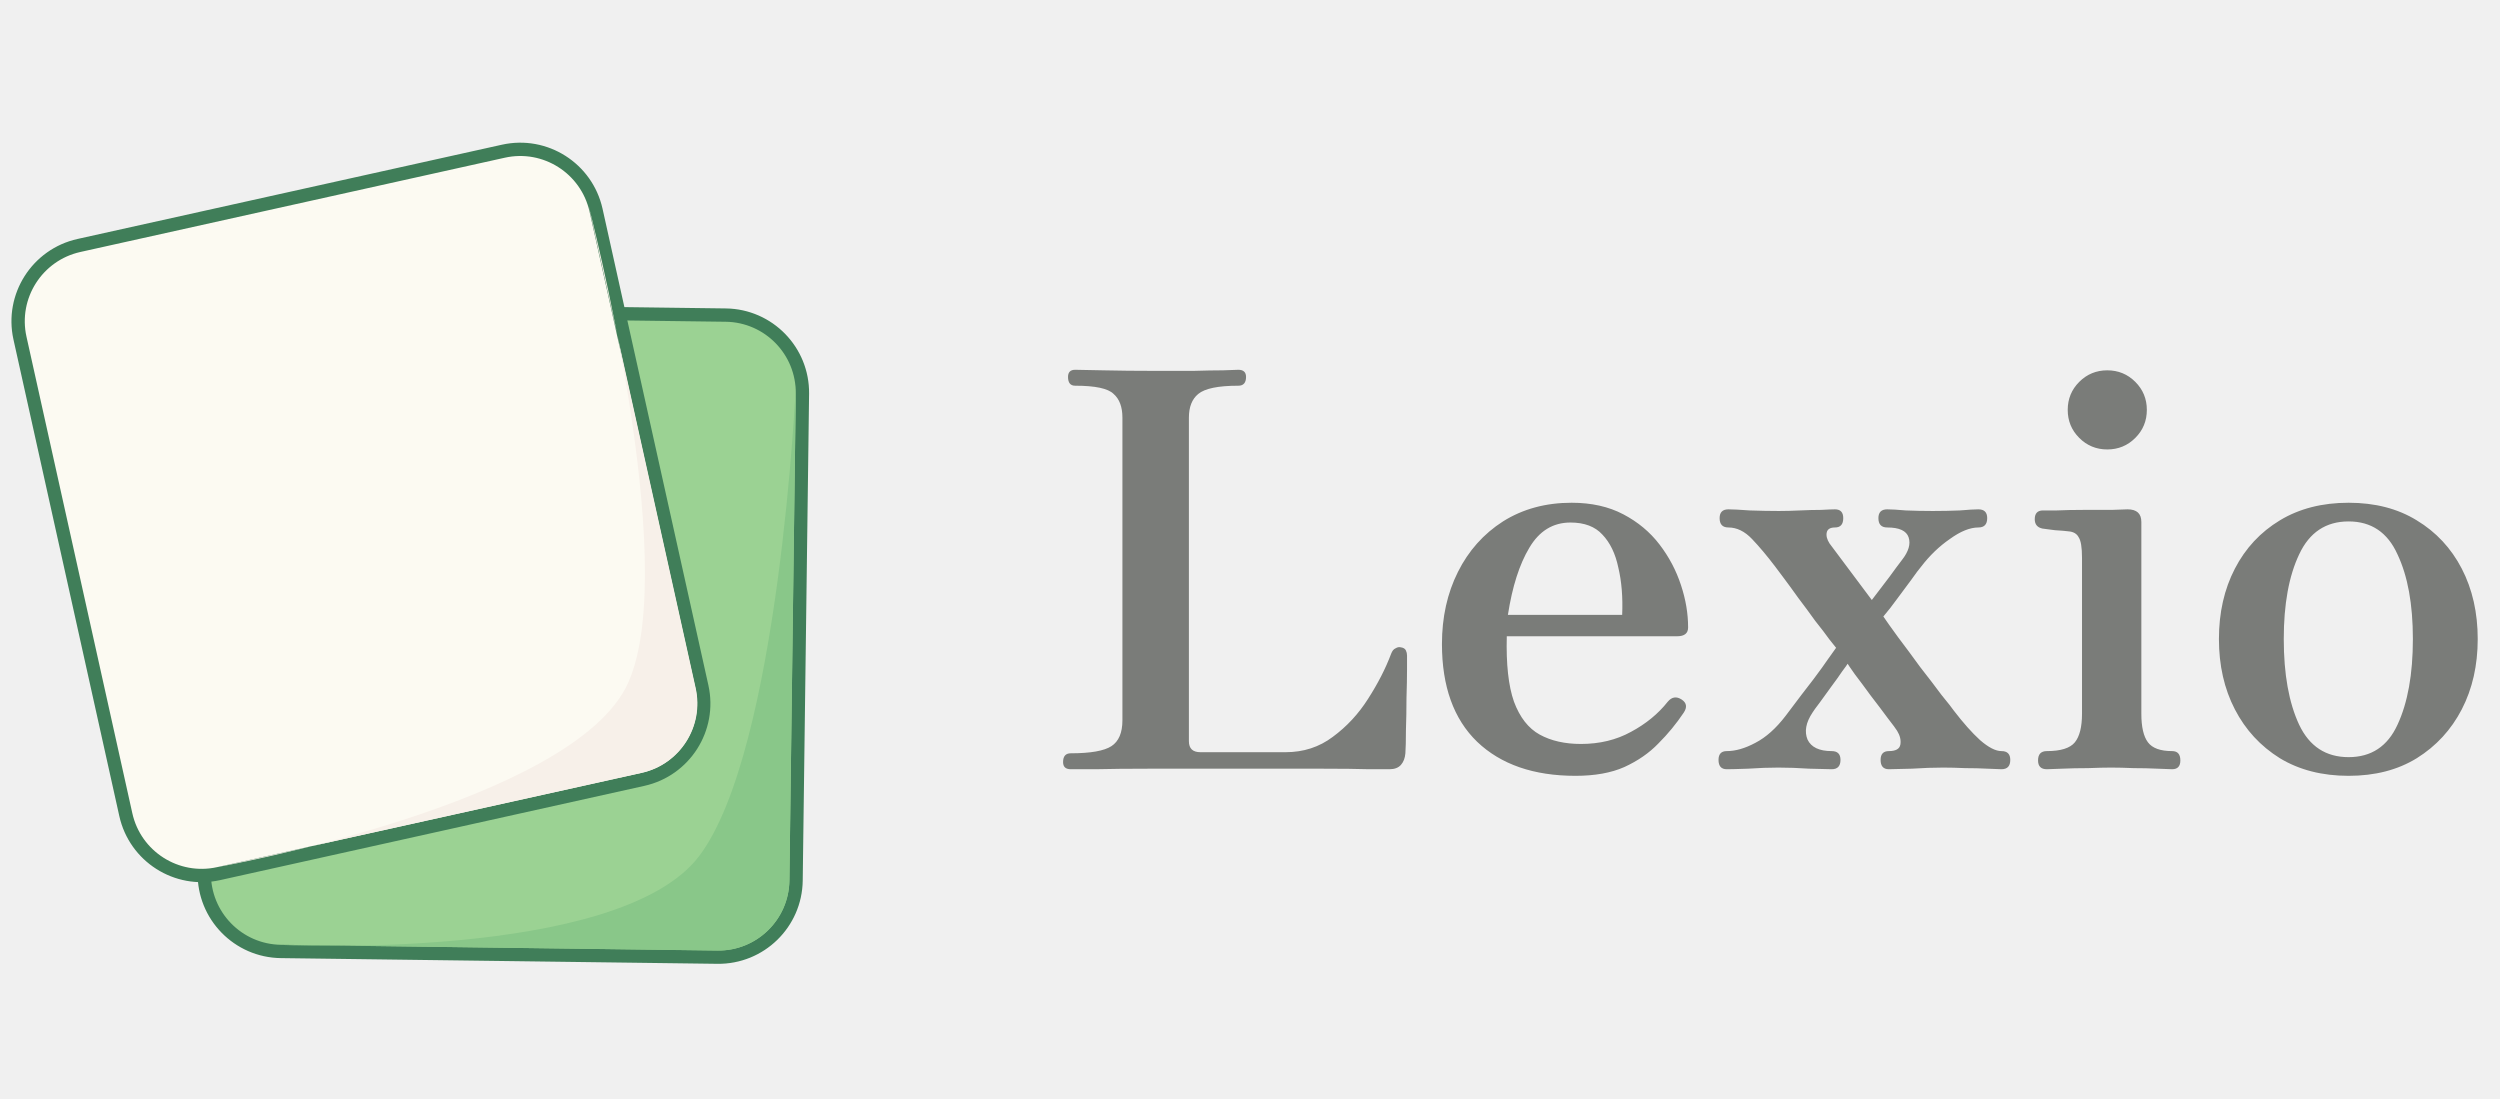
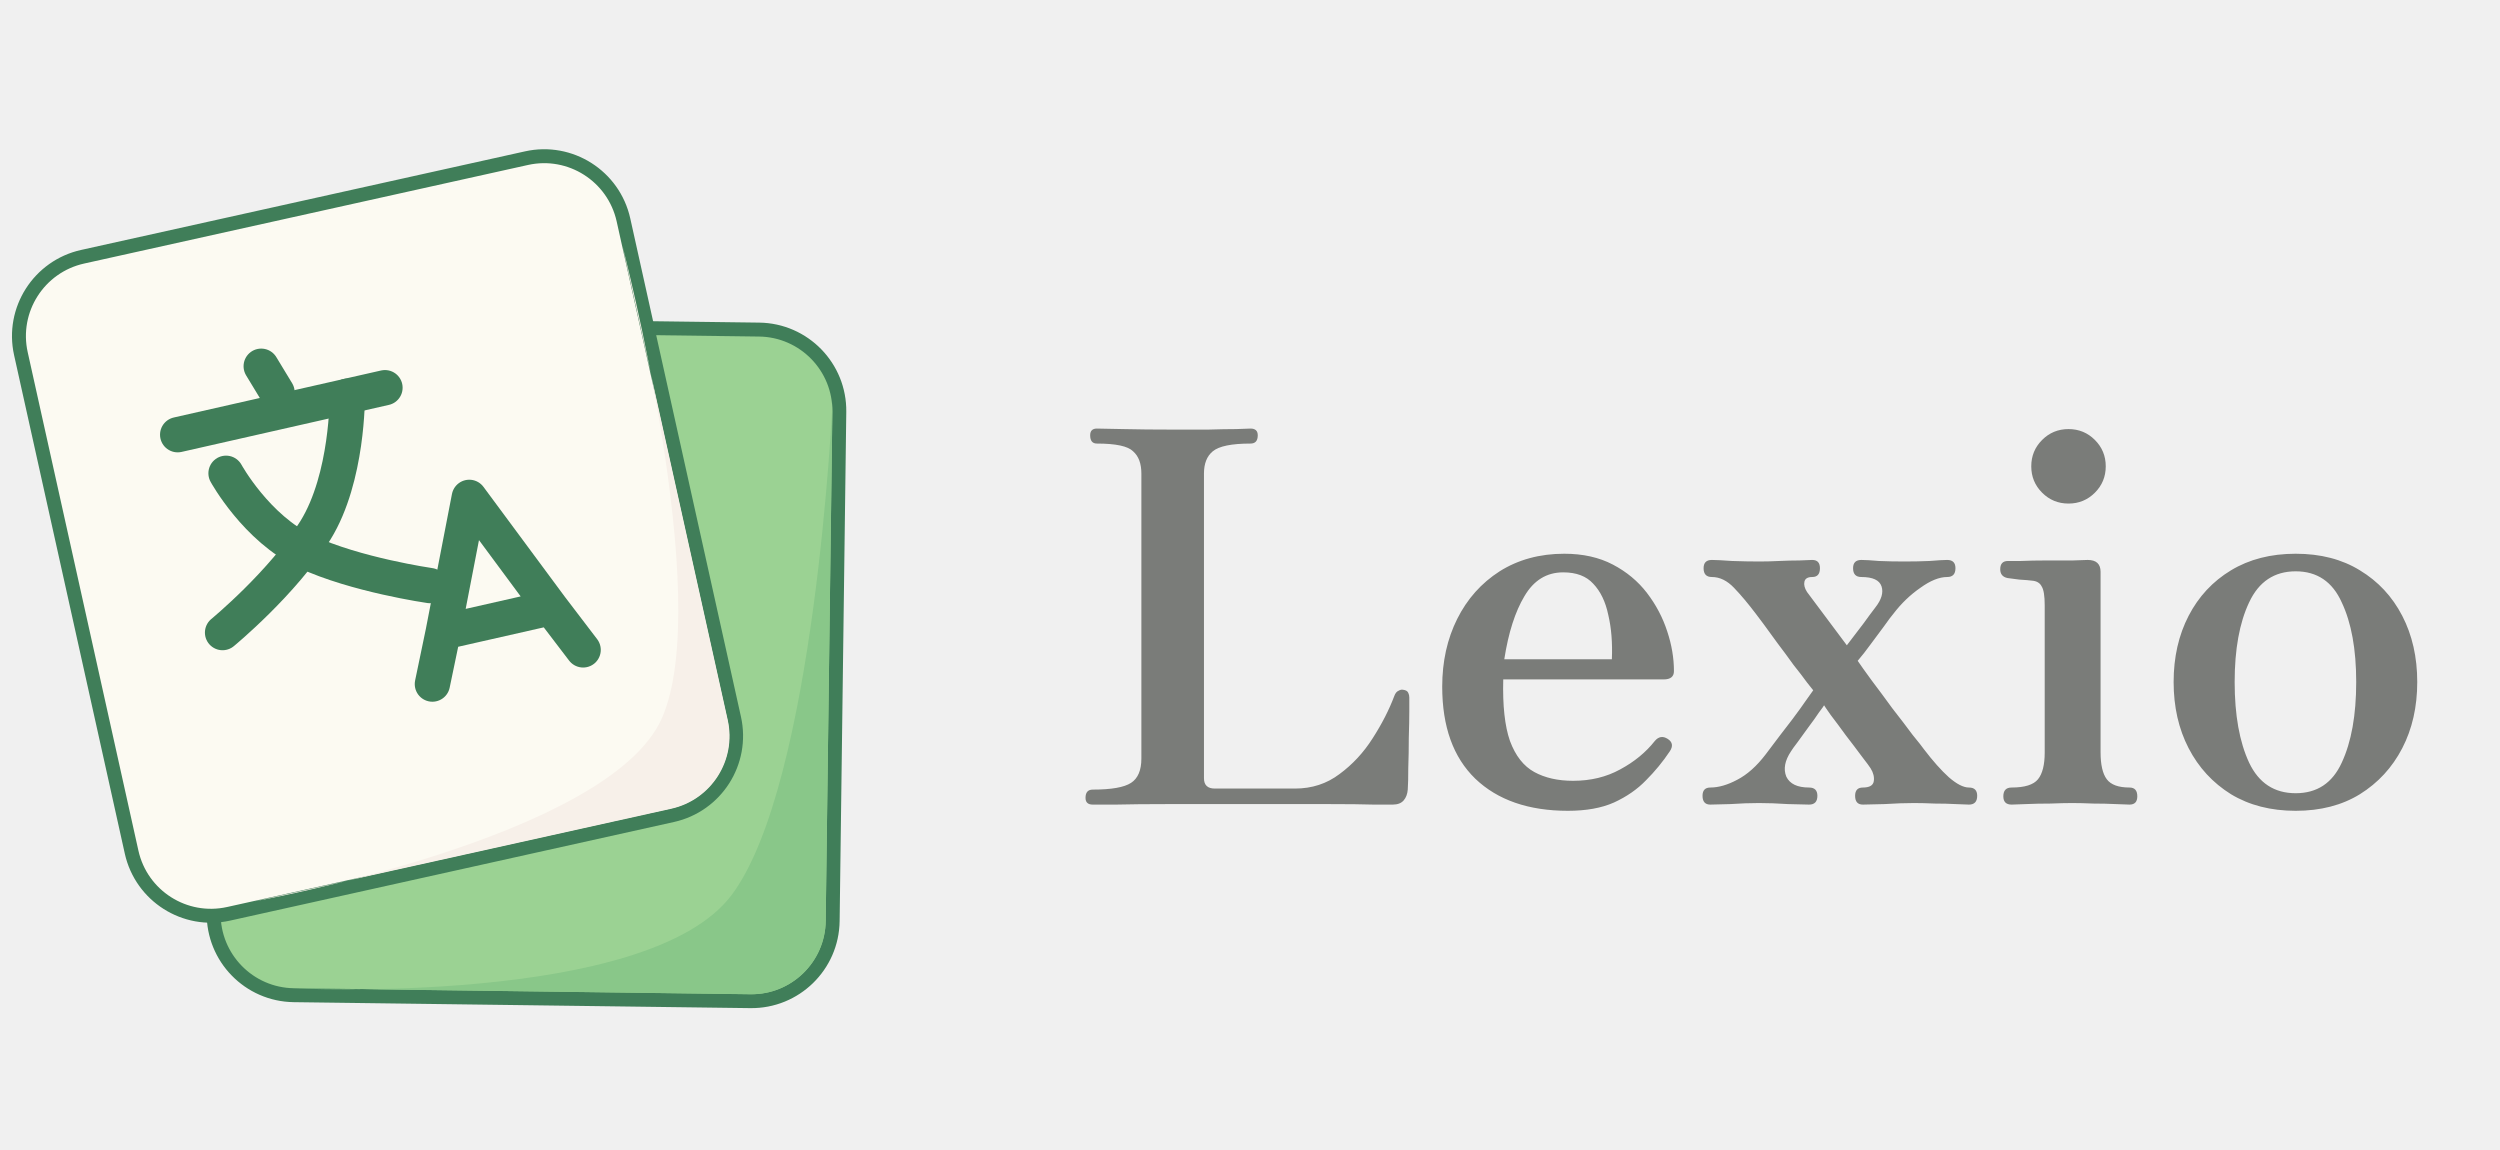
- <svg xmlns="http://www.w3.org/2000/svg" width="91" height="40" viewBox="0 0 91 40" fill="none">
-   <rect x="7.704" y="11.225" width="21.543" height="23.373" rx="2.827" transform="rotate(0.74855 7.70412 11.2251)" fill="#9BD293" stroke="#407E59" stroke-width="0.485" />
+ <svg xmlns="http://www.w3.org/2000/svg" width="87" height="40" viewBox="0 0 87 40" fill="none">
+   <rect x="7.704" y="11.225" width="21.543" height="23.373" rx="2.827" transform="rotate(0.74855 7.704 11.2251)" fill="#9BD293" stroke="#407E59" stroke-width="0.485" />
  <path d="M25.454 31.155C28.369 27.293 28.971 13.989 28.971 13.989L28.735 32.05C28.716 33.477 27.544 34.619 26.117 34.601L10.174 34.392C10.174 34.392 22.539 35.017 25.454 31.155Z" fill="#89C789" />
  <path d="M18.323 5.504C19.847 5.165 21.357 6.127 21.696 7.651L25.549 24.997C25.887 26.521 24.925 28.031 23.401 28.369L7.953 31.801C6.429 32.139 4.919 31.178 4.58 29.654L0.727 12.307C0.389 10.784 1.351 9.274 2.874 8.935L18.323 5.504Z" fill="#FCFAF2" stroke="#407E59" stroke-width="0.485" />
-   <path d="M22.868 24.848C24.828 20.456 21.417 7.459 21.417 7.459L25.323 25.047C25.633 26.441 24.754 27.821 23.36 28.131L7.896 31.565C7.896 31.565 20.909 29.24 22.868 24.848Z" fill="#F7F0E9" />
-   <path d="M38.976 28C38.789 28 38.696 27.913 38.696 27.74C38.696 27.527 38.789 27.42 38.976 27.42C39.696 27.42 40.189 27.333 40.456 27.16C40.722 26.987 40.856 26.673 40.856 26.22V15.2C40.856 14.813 40.749 14.527 40.536 14.34C40.336 14.14 39.869 14.04 39.136 14.04C38.962 14.04 38.876 13.933 38.876 13.72C38.876 13.547 38.962 13.46 39.136 13.46C39.256 13.46 39.596 13.467 40.156 13.48C40.716 13.493 41.356 13.5 42.076 13.5C42.556 13.5 43.009 13.5 43.436 13.5C43.862 13.487 44.222 13.48 44.516 13.48C44.822 13.467 45.009 13.46 45.076 13.46C45.262 13.46 45.356 13.547 45.356 13.72C45.356 13.933 45.262 14.04 45.076 14.04C44.342 14.04 43.856 14.14 43.616 14.34C43.389 14.527 43.276 14.813 43.276 15.2V26.98C43.276 27.247 43.416 27.38 43.696 27.38H46.796C47.449 27.38 48.022 27.193 48.516 26.82C49.022 26.447 49.449 25.987 49.796 25.44C50.156 24.88 50.436 24.333 50.636 23.8C50.676 23.693 50.729 23.627 50.796 23.6C50.862 23.56 50.922 23.547 50.976 23.56C51.082 23.573 51.149 23.613 51.176 23.68C51.202 23.733 51.216 23.793 51.216 23.86C51.216 23.9 51.216 24.067 51.216 24.36C51.216 24.653 51.209 25.007 51.196 25.42C51.196 25.82 51.189 26.207 51.176 26.58C51.176 26.953 51.169 27.233 51.156 27.42C51.142 27.593 51.089 27.733 50.996 27.84C50.902 27.947 50.762 28 50.576 28C50.482 28 50.236 28 49.836 28C49.436 27.987 48.836 27.98 48.036 27.98C47.236 27.98 46.176 27.98 44.856 27.98C43.762 27.98 42.789 27.98 41.936 27.98C41.082 27.98 40.396 27.987 39.876 28C39.369 28 39.069 28 38.976 28ZM57.347 28.24C55.828 28.24 54.634 27.827 53.767 27C52.914 26.173 52.487 24.987 52.487 23.44C52.487 22.467 52.681 21.593 53.068 20.82C53.454 20.047 54.001 19.433 54.708 18.98C55.428 18.527 56.261 18.3 57.208 18.3C57.928 18.3 58.554 18.44 59.087 18.72C59.621 19 60.061 19.367 60.407 19.82C60.754 20.273 61.014 20.767 61.188 21.3C61.361 21.82 61.447 22.333 61.447 22.84C61.447 23.053 61.314 23.16 61.047 23.16H54.847C54.821 24.173 54.907 24.967 55.108 25.54C55.321 26.113 55.634 26.513 56.047 26.74C56.461 26.967 56.961 27.08 57.547 27.08C58.227 27.08 58.834 26.933 59.367 26.64C59.914 26.347 60.361 25.98 60.708 25.54C60.854 25.367 61.021 25.34 61.208 25.46C61.394 25.58 61.421 25.74 61.288 25.94C61.021 26.34 60.714 26.713 60.367 27.06C60.034 27.407 59.621 27.693 59.127 27.92C58.648 28.133 58.054 28.24 57.347 28.24ZM54.888 22.38H59.047C59.074 21.74 59.028 21.167 58.907 20.66C58.801 20.153 58.608 19.753 58.328 19.46C58.061 19.167 57.674 19.02 57.167 19.02C56.528 19.02 56.028 19.327 55.667 19.94C55.307 20.54 55.047 21.353 54.888 22.38ZM62.854 28C62.654 28 62.554 27.887 62.554 27.66C62.554 27.447 62.654 27.34 62.854 27.34C63.174 27.34 63.521 27.24 63.894 27.04C64.281 26.84 64.647 26.513 64.994 26.06C65.434 25.473 65.774 25.027 66.014 24.72C66.254 24.4 66.427 24.16 66.534 24C66.654 23.827 66.754 23.687 66.834 23.58C66.821 23.567 66.741 23.467 66.594 23.28C66.461 23.093 66.287 22.867 66.074 22.6C65.874 22.32 65.667 22.04 65.454 21.76C65.254 21.48 65.074 21.233 64.914 21.02C64.754 20.807 64.654 20.673 64.614 20.62C64.321 20.233 64.041 19.9 63.774 19.62C63.507 19.34 63.221 19.2 62.914 19.2C62.701 19.2 62.594 19.087 62.594 18.86C62.594 18.647 62.701 18.54 62.914 18.54C63.061 18.54 63.321 18.553 63.694 18.58C64.067 18.593 64.421 18.6 64.754 18.6C64.994 18.6 65.247 18.593 65.514 18.58C65.794 18.567 66.054 18.56 66.294 18.56C66.534 18.547 66.701 18.54 66.794 18.54C66.994 18.54 67.094 18.647 67.094 18.86C67.094 19.087 66.994 19.2 66.794 19.2C66.621 19.2 66.521 19.26 66.494 19.38C66.467 19.5 66.501 19.633 66.594 19.78L68.134 21.84C68.387 21.507 68.601 21.227 68.774 21C68.947 20.76 69.101 20.553 69.234 20.38C69.474 20.073 69.554 19.8 69.474 19.56C69.394 19.32 69.134 19.2 68.694 19.2C68.481 19.2 68.374 19.087 68.374 18.86C68.374 18.647 68.481 18.54 68.694 18.54C68.841 18.54 69.067 18.553 69.374 18.58C69.681 18.593 70.007 18.6 70.354 18.6C70.701 18.6 71.027 18.593 71.334 18.58C71.654 18.553 71.881 18.54 72.014 18.54C72.227 18.54 72.334 18.647 72.334 18.86C72.334 19.087 72.227 19.2 72.014 19.2C71.707 19.2 71.361 19.34 70.974 19.62C70.587 19.887 70.241 20.22 69.934 20.62C69.854 20.713 69.734 20.873 69.574 21.1C69.414 21.313 69.241 21.547 69.054 21.8C68.881 22.04 68.714 22.253 68.554 22.44C68.661 22.6 68.841 22.853 69.094 23.2C69.347 23.533 69.614 23.893 69.894 24.28C70.187 24.653 70.447 24.993 70.674 25.3C70.914 25.593 71.061 25.78 71.114 25.86C71.461 26.313 71.781 26.673 72.074 26.94C72.381 27.207 72.641 27.34 72.854 27.34C73.067 27.34 73.174 27.447 73.174 27.66C73.174 27.887 73.067 28 72.854 28C72.761 28 72.587 27.993 72.334 27.98C72.094 27.967 71.827 27.96 71.534 27.96C71.241 27.947 70.974 27.94 70.734 27.94C70.387 27.94 70.007 27.953 69.594 27.98C69.181 27.993 68.901 28 68.754 28C68.554 28 68.454 27.887 68.454 27.66C68.454 27.447 68.554 27.34 68.754 27.34C69.007 27.34 69.147 27.26 69.174 27.1C69.201 26.94 69.161 26.773 69.054 26.6C69.014 26.533 68.901 26.38 68.714 26.14C68.527 25.887 68.321 25.613 68.094 25.32C67.881 25.027 67.687 24.767 67.514 24.54C67.354 24.313 67.267 24.187 67.254 24.16C67.241 24.187 67.174 24.28 67.054 24.44C66.947 24.6 66.814 24.787 66.654 25C66.507 25.2 66.367 25.393 66.234 25.58C66.101 25.753 66.014 25.873 65.974 25.94C65.734 26.3 65.674 26.627 65.794 26.92C65.927 27.2 66.221 27.34 66.674 27.34C66.887 27.34 66.994 27.447 66.994 27.66C66.994 27.887 66.887 28 66.674 28C66.527 28 66.254 27.993 65.854 27.98C65.454 27.953 65.081 27.94 64.734 27.94C64.387 27.94 64.021 27.953 63.634 27.98C63.261 27.993 63.001 28 62.854 28ZM74.505 28C74.291 28 74.185 27.893 74.185 27.68C74.185 27.453 74.291 27.34 74.505 27.34C75.011 27.34 75.352 27.233 75.525 27.02C75.698 26.807 75.785 26.46 75.785 25.98V20.3C75.785 19.927 75.745 19.68 75.665 19.56C75.598 19.427 75.472 19.353 75.285 19.34C75.192 19.327 75.031 19.313 74.805 19.3C74.591 19.273 74.438 19.253 74.345 19.24C74.158 19.2 74.065 19.087 74.065 18.9C74.065 18.687 74.165 18.58 74.365 18.58C74.405 18.58 74.572 18.58 74.865 18.58C75.158 18.567 75.485 18.56 75.845 18.56C76.218 18.56 76.558 18.56 76.865 18.56C77.171 18.547 77.365 18.54 77.445 18.54C77.778 18.54 77.945 18.693 77.945 19V25.98C77.945 26.46 78.025 26.807 78.185 27.02C78.345 27.233 78.638 27.34 79.065 27.34C79.265 27.34 79.365 27.453 79.365 27.68C79.365 27.893 79.265 28 79.065 28C78.972 28 78.791 27.993 78.525 27.98C78.258 27.967 77.972 27.96 77.665 27.96C77.358 27.947 77.085 27.94 76.845 27.94C76.618 27.94 76.338 27.947 76.005 27.96C75.671 27.96 75.358 27.967 75.065 27.98C74.785 27.993 74.598 28 74.505 28ZM76.705 16.36C76.305 16.36 75.965 16.22 75.685 15.94C75.405 15.66 75.265 15.32 75.265 14.92C75.265 14.52 75.405 14.18 75.685 13.9C75.965 13.62 76.305 13.48 76.705 13.48C77.105 13.48 77.445 13.62 77.725 13.9C78.005 14.18 78.145 14.52 78.145 14.92C78.145 15.32 78.005 15.66 77.725 15.94C77.445 16.22 77.105 16.36 76.705 16.36ZM85.489 28.24C84.529 28.24 83.695 28.027 82.989 27.6C82.282 27.16 81.735 26.567 81.349 25.82C80.962 25.073 80.769 24.22 80.769 23.26C80.769 22.3 80.962 21.447 81.349 20.7C81.735 19.953 82.282 19.367 82.989 18.94C83.695 18.513 84.529 18.3 85.489 18.3C86.449 18.3 87.275 18.513 87.969 18.94C88.675 19.367 89.222 19.953 89.609 20.7C89.995 21.447 90.189 22.3 90.189 23.26C90.189 24.22 89.995 25.073 89.609 25.82C89.222 26.567 88.675 27.16 87.969 27.6C87.275 28.027 86.449 28.24 85.489 28.24ZM85.489 27.56C86.315 27.56 86.909 27.167 87.269 26.38C87.642 25.58 87.829 24.54 87.829 23.26C87.829 21.993 87.642 20.967 87.269 20.18C86.909 19.38 86.315 18.98 85.489 18.98C84.662 18.98 84.062 19.38 83.689 20.18C83.315 20.967 83.129 21.993 83.129 23.26C83.129 24.54 83.315 25.58 83.689 26.38C84.062 27.167 84.662 27.56 85.489 27.56Z" fill="#7A7C79" />
+   <path d="M23.029 25.004C24.886 20.842 21.654 8.529 21.654 8.529L25.326 25.06C25.635 26.453 24.756 27.834 23.363 28.143L8.843 31.368C8.843 31.368 21.173 29.165 23.029 25.004Z" fill="#F7F0E9" />
+   <path d="M38.028 28C37.86 28 37.776 27.922 37.776 27.766C37.776 27.574 37.86 27.478 38.028 27.478C38.676 27.478 39.12 27.4 39.36 27.244C39.6 27.088 39.72 26.806 39.72 26.398V16.48C39.72 16.132 39.624 15.874 39.432 15.706C39.252 15.526 38.832 15.436 38.172 15.436C38.016 15.436 37.938 15.34 37.938 15.148C37.938 14.992 38.016 14.914 38.172 14.914C38.28 14.914 38.586 14.92 39.09 14.932C39.594 14.944 40.17 14.95 40.818 14.95C41.25 14.95 41.658 14.95 42.042 14.95C42.426 14.938 42.75 14.932 43.014 14.932C43.29 14.92 43.458 14.914 43.518 14.914C43.686 14.914 43.77 14.992 43.77 15.148C43.77 15.34 43.686 15.436 43.518 15.436C42.858 15.436 42.42 15.526 42.204 15.706C42 15.874 41.898 16.132 41.898 16.48V27.082C41.898 27.322 42.024 27.442 42.276 27.442H45.066C45.654 27.442 46.17 27.274 46.614 26.938C47.07 26.602 47.454 26.188 47.766 25.696C48.09 25.192 48.342 24.7 48.522 24.22C48.558 24.124 48.606 24.064 48.666 24.04C48.726 24.004 48.78 23.992 48.828 24.004C48.924 24.016 48.984 24.052 49.008 24.112C49.032 24.16 49.044 24.214 49.044 24.274C49.044 24.31 49.044 24.46 49.044 24.724C49.044 24.988 49.038 25.306 49.026 25.678C49.026 26.038 49.02 26.386 49.008 26.722C49.008 27.058 49.002 27.31 48.99 27.478C48.978 27.634 48.93 27.76 48.846 27.856C48.762 27.952 48.636 28 48.468 28C48.384 28 48.162 28 47.802 28C47.442 27.988 46.902 27.982 46.182 27.982C45.462 27.982 44.508 27.982 43.32 27.982C42.336 27.982 41.46 27.982 40.692 27.982C39.924 27.982 39.306 27.988 38.838 28C38.382 28 38.112 28 38.028 28ZM54.563 28.216C53.195 28.216 52.121 27.844 51.341 27.1C50.573 26.356 50.189 25.288 50.189 23.896C50.189 23.02 50.363 22.234 50.711 21.538C51.059 20.842 51.551 20.29 52.187 19.882C52.835 19.474 53.585 19.27 54.437 19.27C55.085 19.27 55.649 19.396 56.129 19.648C56.609 19.9 57.005 20.23 57.317 20.638C57.629 21.046 57.863 21.49 58.019 21.97C58.175 22.438 58.253 22.9 58.253 23.356C58.253 23.548 58.133 23.644 57.893 23.644H52.313C52.289 24.556 52.367 25.27 52.547 25.786C52.739 26.302 53.021 26.662 53.393 26.866C53.765 27.07 54.215 27.172 54.743 27.172C55.355 27.172 55.901 27.04 56.381 26.776C56.873 26.512 57.275 26.182 57.587 25.786C57.719 25.63 57.869 25.606 58.037 25.714C58.205 25.822 58.229 25.966 58.109 26.146C57.869 26.506 57.593 26.842 57.281 27.154C56.981 27.466 56.609 27.724 56.165 27.928C55.733 28.12 55.199 28.216 54.563 28.216ZM52.349 22.942H56.093C56.117 22.366 56.075 21.85 55.967 21.394C55.871 20.938 55.697 20.578 55.445 20.314C55.205 20.05 54.857 19.918 54.401 19.918C53.825 19.918 53.375 20.194 53.051 20.746C52.727 21.286 52.493 22.018 52.349 22.942ZM59.519 28C59.339 28 59.248 27.898 59.248 27.694C59.248 27.502 59.339 27.406 59.519 27.406C59.806 27.406 60.118 27.316 60.455 27.136C60.803 26.956 61.133 26.662 61.444 26.254C61.84 25.726 62.147 25.324 62.362 25.048C62.578 24.76 62.734 24.544 62.831 24.4C62.938 24.244 63.029 24.118 63.1 24.022C63.089 24.01 63.017 23.92 62.885 23.752C62.764 23.584 62.608 23.38 62.416 23.14C62.236 22.888 62.05 22.636 61.858 22.384C61.678 22.132 61.517 21.91 61.373 21.718C61.228 21.526 61.139 21.406 61.102 21.358C60.839 21.01 60.587 20.71 60.346 20.458C60.106 20.206 59.849 20.08 59.572 20.08C59.38 20.08 59.285 19.978 59.285 19.774C59.285 19.582 59.38 19.486 59.572 19.486C59.705 19.486 59.938 19.498 60.275 19.522C60.611 19.534 60.928 19.54 61.228 19.54C61.444 19.54 61.672 19.534 61.913 19.522C62.164 19.51 62.398 19.504 62.614 19.504C62.831 19.492 62.98 19.486 63.065 19.486C63.245 19.486 63.334 19.582 63.334 19.774C63.334 19.978 63.245 20.08 63.065 20.08C62.908 20.08 62.819 20.134 62.794 20.242C62.77 20.35 62.8 20.47 62.885 20.602L64.27 22.456C64.499 22.156 64.691 21.904 64.847 21.7C65.002 21.484 65.141 21.298 65.26 21.142C65.477 20.866 65.549 20.62 65.477 20.404C65.404 20.188 65.171 20.08 64.775 20.08C64.582 20.08 64.487 19.978 64.487 19.774C64.487 19.582 64.582 19.486 64.775 19.486C64.906 19.486 65.111 19.498 65.386 19.522C65.662 19.534 65.957 19.54 66.269 19.54C66.581 19.54 66.874 19.534 67.15 19.522C67.439 19.498 67.642 19.486 67.763 19.486C67.954 19.486 68.05 19.582 68.05 19.774C68.05 19.978 67.954 20.08 67.763 20.08C67.487 20.08 67.174 20.206 66.826 20.458C66.478 20.698 66.166 20.998 65.891 21.358C65.819 21.442 65.71 21.586 65.567 21.79C65.422 21.982 65.266 22.192 65.099 22.42C64.942 22.636 64.793 22.828 64.648 22.996C64.745 23.14 64.906 23.368 65.135 23.68C65.362 23.98 65.603 24.304 65.855 24.652C66.118 24.988 66.353 25.294 66.556 25.57C66.772 25.834 66.904 26.002 66.953 26.074C67.264 26.482 67.552 26.806 67.817 27.046C68.093 27.286 68.326 27.406 68.519 27.406C68.71 27.406 68.806 27.502 68.806 27.694C68.806 27.898 68.71 28 68.519 28C68.434 28 68.278 27.994 68.05 27.982C67.835 27.97 67.594 27.964 67.331 27.964C67.067 27.952 66.826 27.946 66.611 27.946C66.299 27.946 65.957 27.958 65.585 27.982C65.213 27.994 64.96 28 64.829 28C64.648 28 64.558 27.898 64.558 27.694C64.558 27.502 64.648 27.406 64.829 27.406C65.056 27.406 65.183 27.334 65.207 27.19C65.231 27.046 65.195 26.896 65.099 26.74C65.062 26.68 64.96 26.542 64.793 26.326C64.624 26.098 64.439 25.852 64.234 25.588C64.043 25.324 63.868 25.09 63.712 24.886C63.569 24.682 63.49 24.568 63.478 24.544C63.467 24.568 63.407 24.652 63.298 24.796C63.203 24.94 63.083 25.108 62.938 25.3C62.806 25.48 62.681 25.654 62.56 25.822C62.441 25.978 62.362 26.086 62.327 26.146C62.111 26.47 62.056 26.764 62.164 27.028C62.285 27.28 62.548 27.406 62.956 27.406C63.148 27.406 63.245 27.502 63.245 27.694C63.245 27.898 63.148 28 62.956 28C62.825 28 62.578 27.994 62.218 27.982C61.858 27.958 61.523 27.946 61.211 27.946C60.898 27.946 60.569 27.958 60.221 27.982C59.885 27.994 59.651 28 59.519 28ZM70.004 28C69.812 28 69.716 27.904 69.716 27.712C69.716 27.508 69.812 27.406 70.004 27.406C70.46 27.406 70.766 27.31 70.922 27.118C71.078 26.926 71.156 26.614 71.156 26.182V21.07C71.156 20.734 71.12 20.512 71.048 20.404C70.988 20.284 70.874 20.218 70.706 20.206C70.622 20.194 70.478 20.182 70.274 20.17C70.082 20.146 69.944 20.128 69.86 20.116C69.692 20.08 69.608 19.978 69.608 19.81C69.608 19.618 69.698 19.522 69.878 19.522C69.914 19.522 70.064 19.522 70.328 19.522C70.592 19.51 70.886 19.504 71.21 19.504C71.546 19.504 71.852 19.504 72.128 19.504C72.404 19.492 72.578 19.486 72.65 19.486C72.95 19.486 73.1 19.624 73.1 19.9V26.182C73.1 26.614 73.172 26.926 73.316 27.118C73.46 27.31 73.724 27.406 74.108 27.406C74.288 27.406 74.378 27.508 74.378 27.712C74.378 27.904 74.288 28 74.108 28C74.024 28 73.862 27.994 73.622 27.982C73.382 27.97 73.124 27.964 72.848 27.964C72.572 27.952 72.326 27.946 72.11 27.946C71.906 27.946 71.654 27.952 71.354 27.964C71.054 27.964 70.772 27.97 70.508 27.982C70.256 27.994 70.088 28 70.004 28ZM71.984 17.524C71.624 17.524 71.318 17.398 71.066 17.146C70.814 16.894 70.688 16.588 70.688 16.228C70.688 15.868 70.814 15.562 71.066 15.31C71.318 15.058 71.624 14.932 71.984 14.932C72.344 14.932 72.65 15.058 72.902 15.31C73.154 15.562 73.28 15.868 73.28 16.228C73.28 16.588 73.154 16.894 72.902 17.146C72.65 17.398 72.344 17.524 71.984 17.524ZM79.89 28.216C79.026 28.216 78.276 28.024 77.64 27.64C77.004 27.244 76.512 26.71 76.164 26.038C75.816 25.366 75.642 24.598 75.642 23.734C75.642 22.87 75.816 22.102 76.164 21.43C76.512 20.758 77.004 20.23 77.64 19.846C78.276 19.462 79.026 19.27 79.89 19.27C80.754 19.27 81.498 19.462 82.122 19.846C82.758 20.23 83.25 20.758 83.598 21.43C83.946 22.102 84.12 22.87 84.12 23.734C84.12 24.598 83.946 25.366 83.598 26.038C83.25 26.71 82.758 27.244 82.122 27.64C81.498 28.024 80.754 28.216 79.89 28.216ZM79.89 27.604C80.634 27.604 81.168 27.25 81.492 26.542C81.828 25.822 81.996 24.886 81.996 23.734C81.996 22.594 81.828 21.67 81.492 20.962C81.168 20.242 80.634 19.882 79.89 19.882C79.146 19.882 78.606 20.242 78.27 20.962C77.934 21.67 77.766 22.594 77.766 23.734C77.766 24.886 77.934 25.822 78.27 26.542C78.606 27.25 79.146 27.604 79.89 27.604Z" fill="#7A7C79" />
+   <g clip-path="url(#clip0_213_415)">
+     <path d="M19.137 8.397L3.397 11.967L6.967 27.707L22.707 24.137L19.137 8.397Z" fill="white" fill-opacity="0.01" />
+     <path d="M20.293 22.616L19.172 21.146M19.172 21.146L16.331 17.308L15.424 21.996M19.172 21.146L15.424 21.996M15.047 23.806L15.424 21.996" stroke="#407E59" stroke-width="1.228" stroke-linecap="round" stroke-linejoin="round" />
+     <path d="M9.09 12.745L9.641 13.654" stroke="#407E59" stroke-width="1.228" stroke-linecap="round" stroke-linejoin="round" />
+     <path d="M6.183 15.128L13.397 13.492" stroke="#407E59" stroke-width="1.228" stroke-linecap="round" stroke-linejoin="round" />
+     <path d="M7.866 16.47C7.866 16.47 8.919 18.39 10.644 19.198C12.37 20.006 14.959 20.378 14.959 20.378" stroke="#407E59" stroke-width="1.228" stroke-linecap="round" stroke-linejoin="round" />
+     <path d="M12.085 13.789C12.085 13.789 12.11 16.617 10.982 18.447C9.855 20.276 7.745 22.014 7.745 22.014" stroke="#407E59" stroke-width="1.228" stroke-linecap="round" stroke-linejoin="round" />
+   </g>
+   <defs>
+     <clipPath id="clip0_213_415">
+       <rect width="16.14" height="16.14" fill="white" transform="translate(3.39716 11.967) rotate(-12.7786)" />
+     </clipPath>
+   </defs>
</svg>
